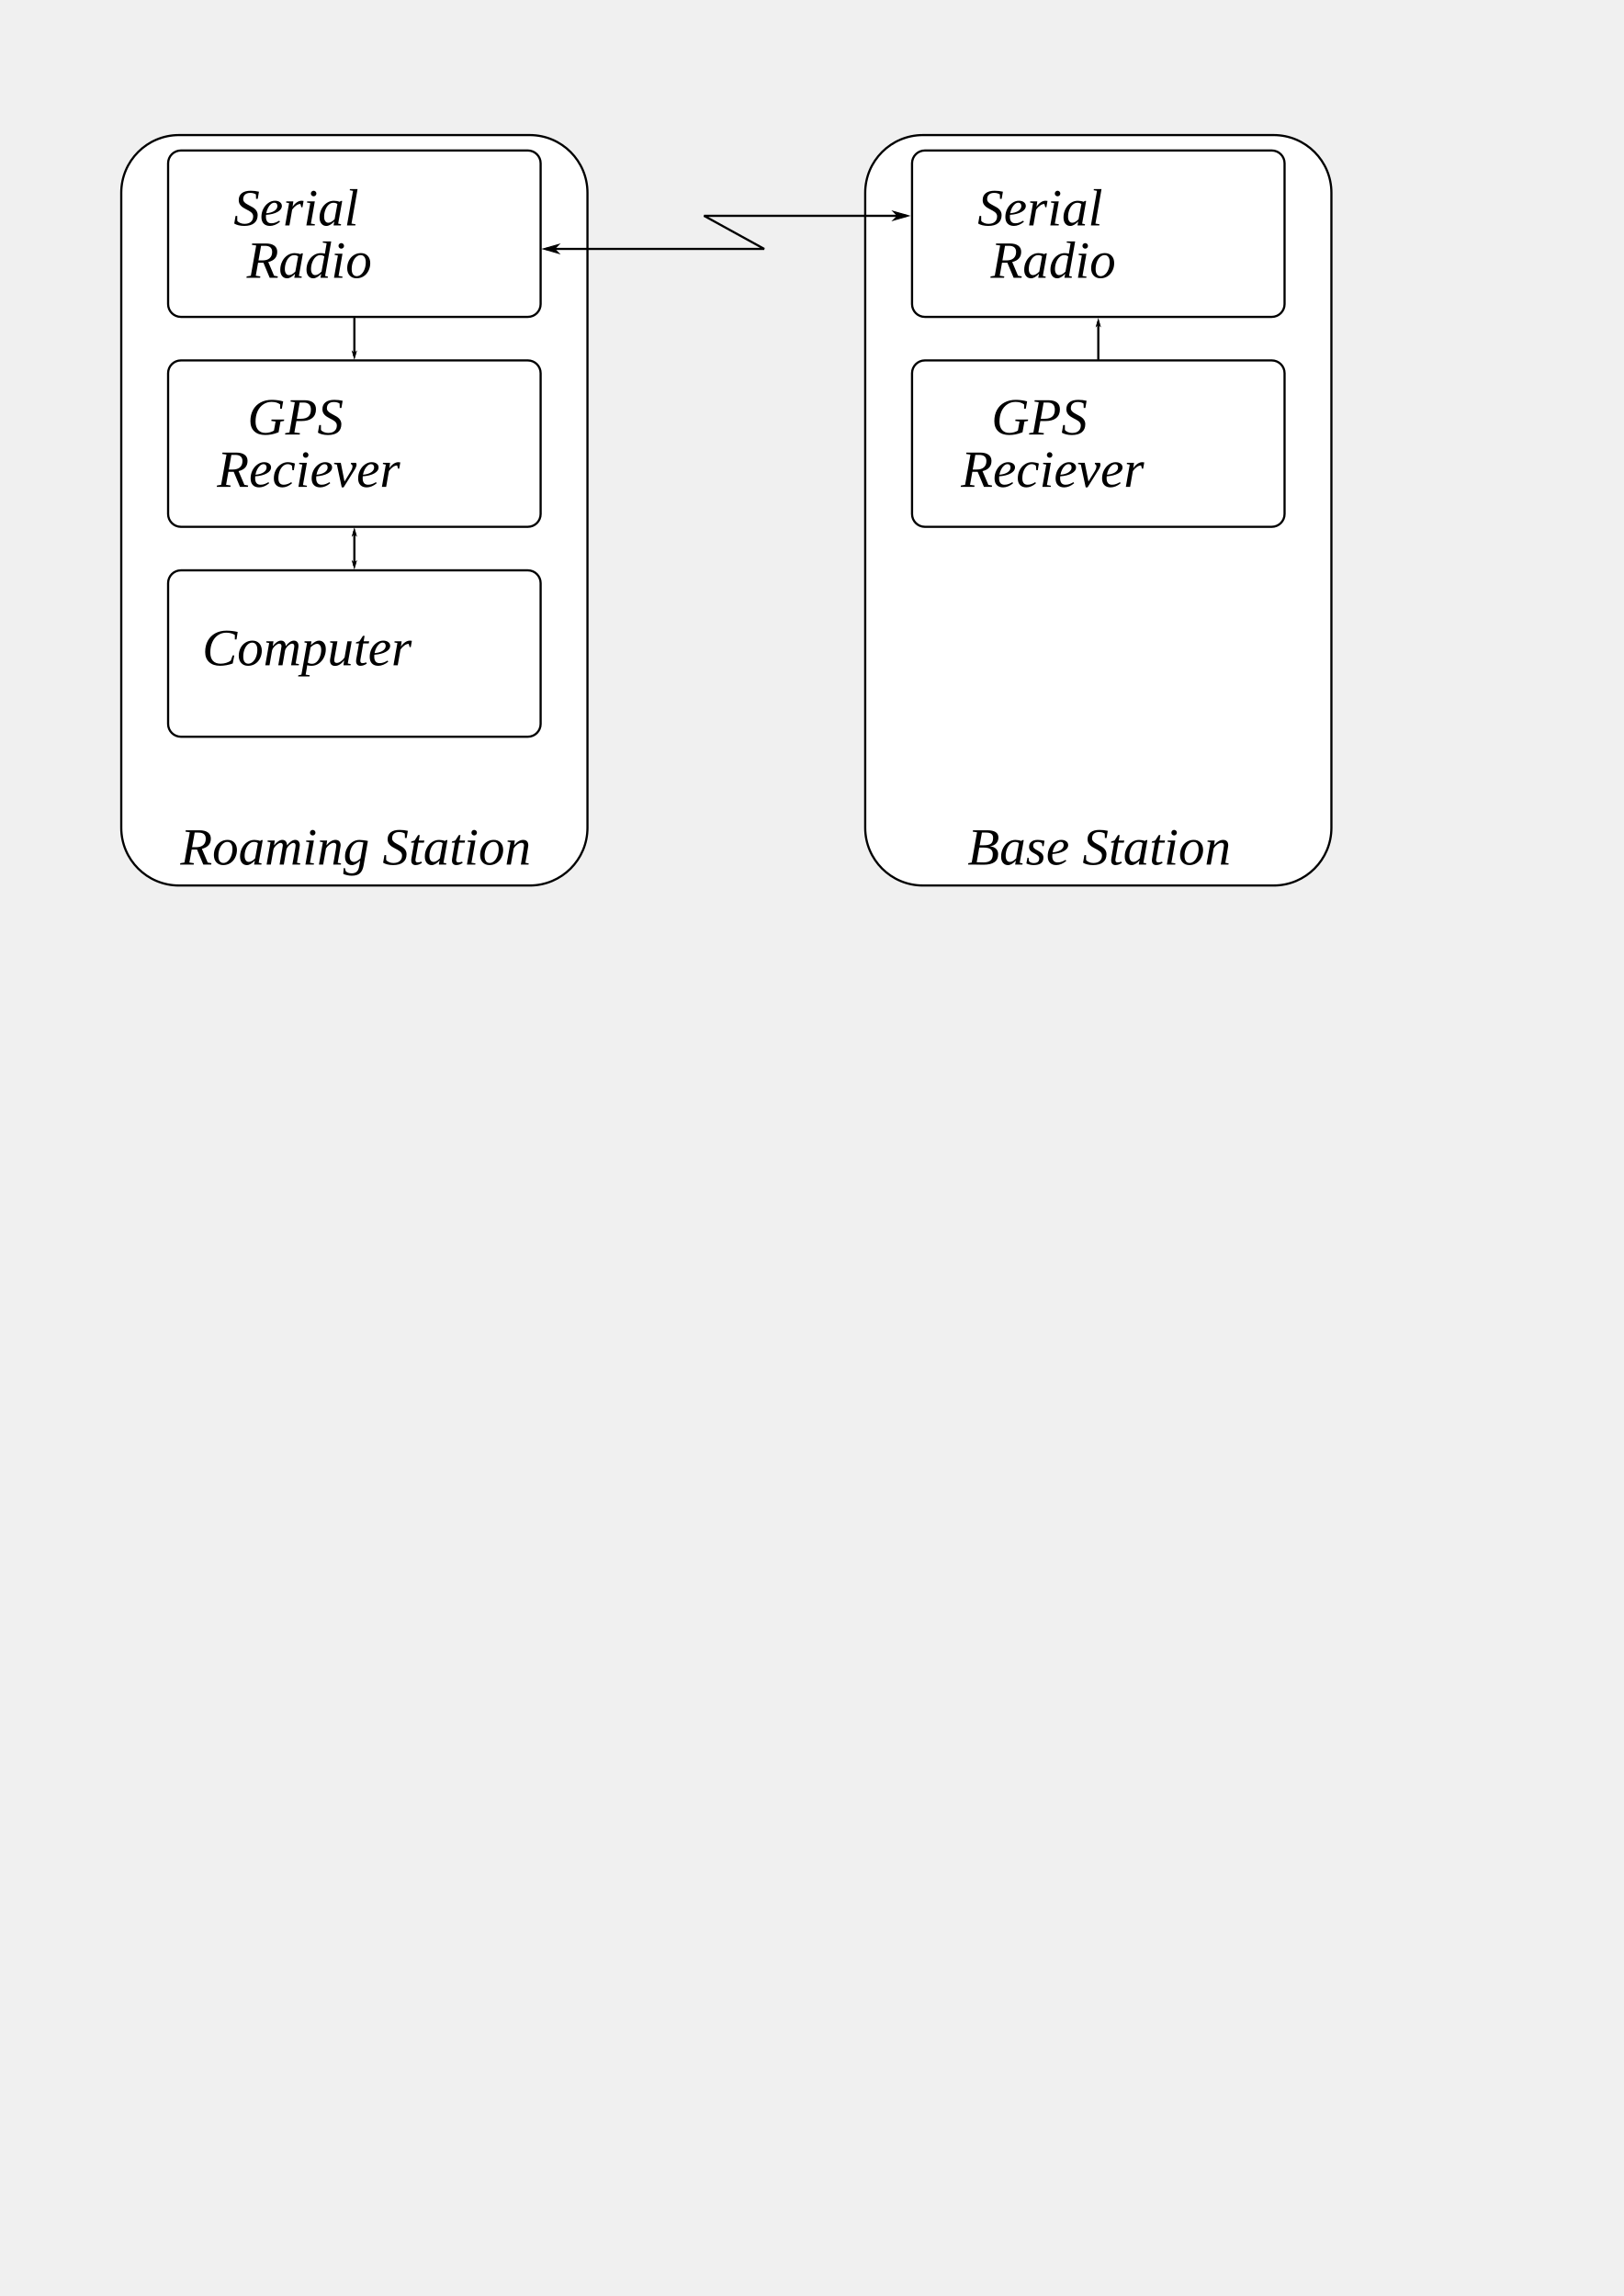
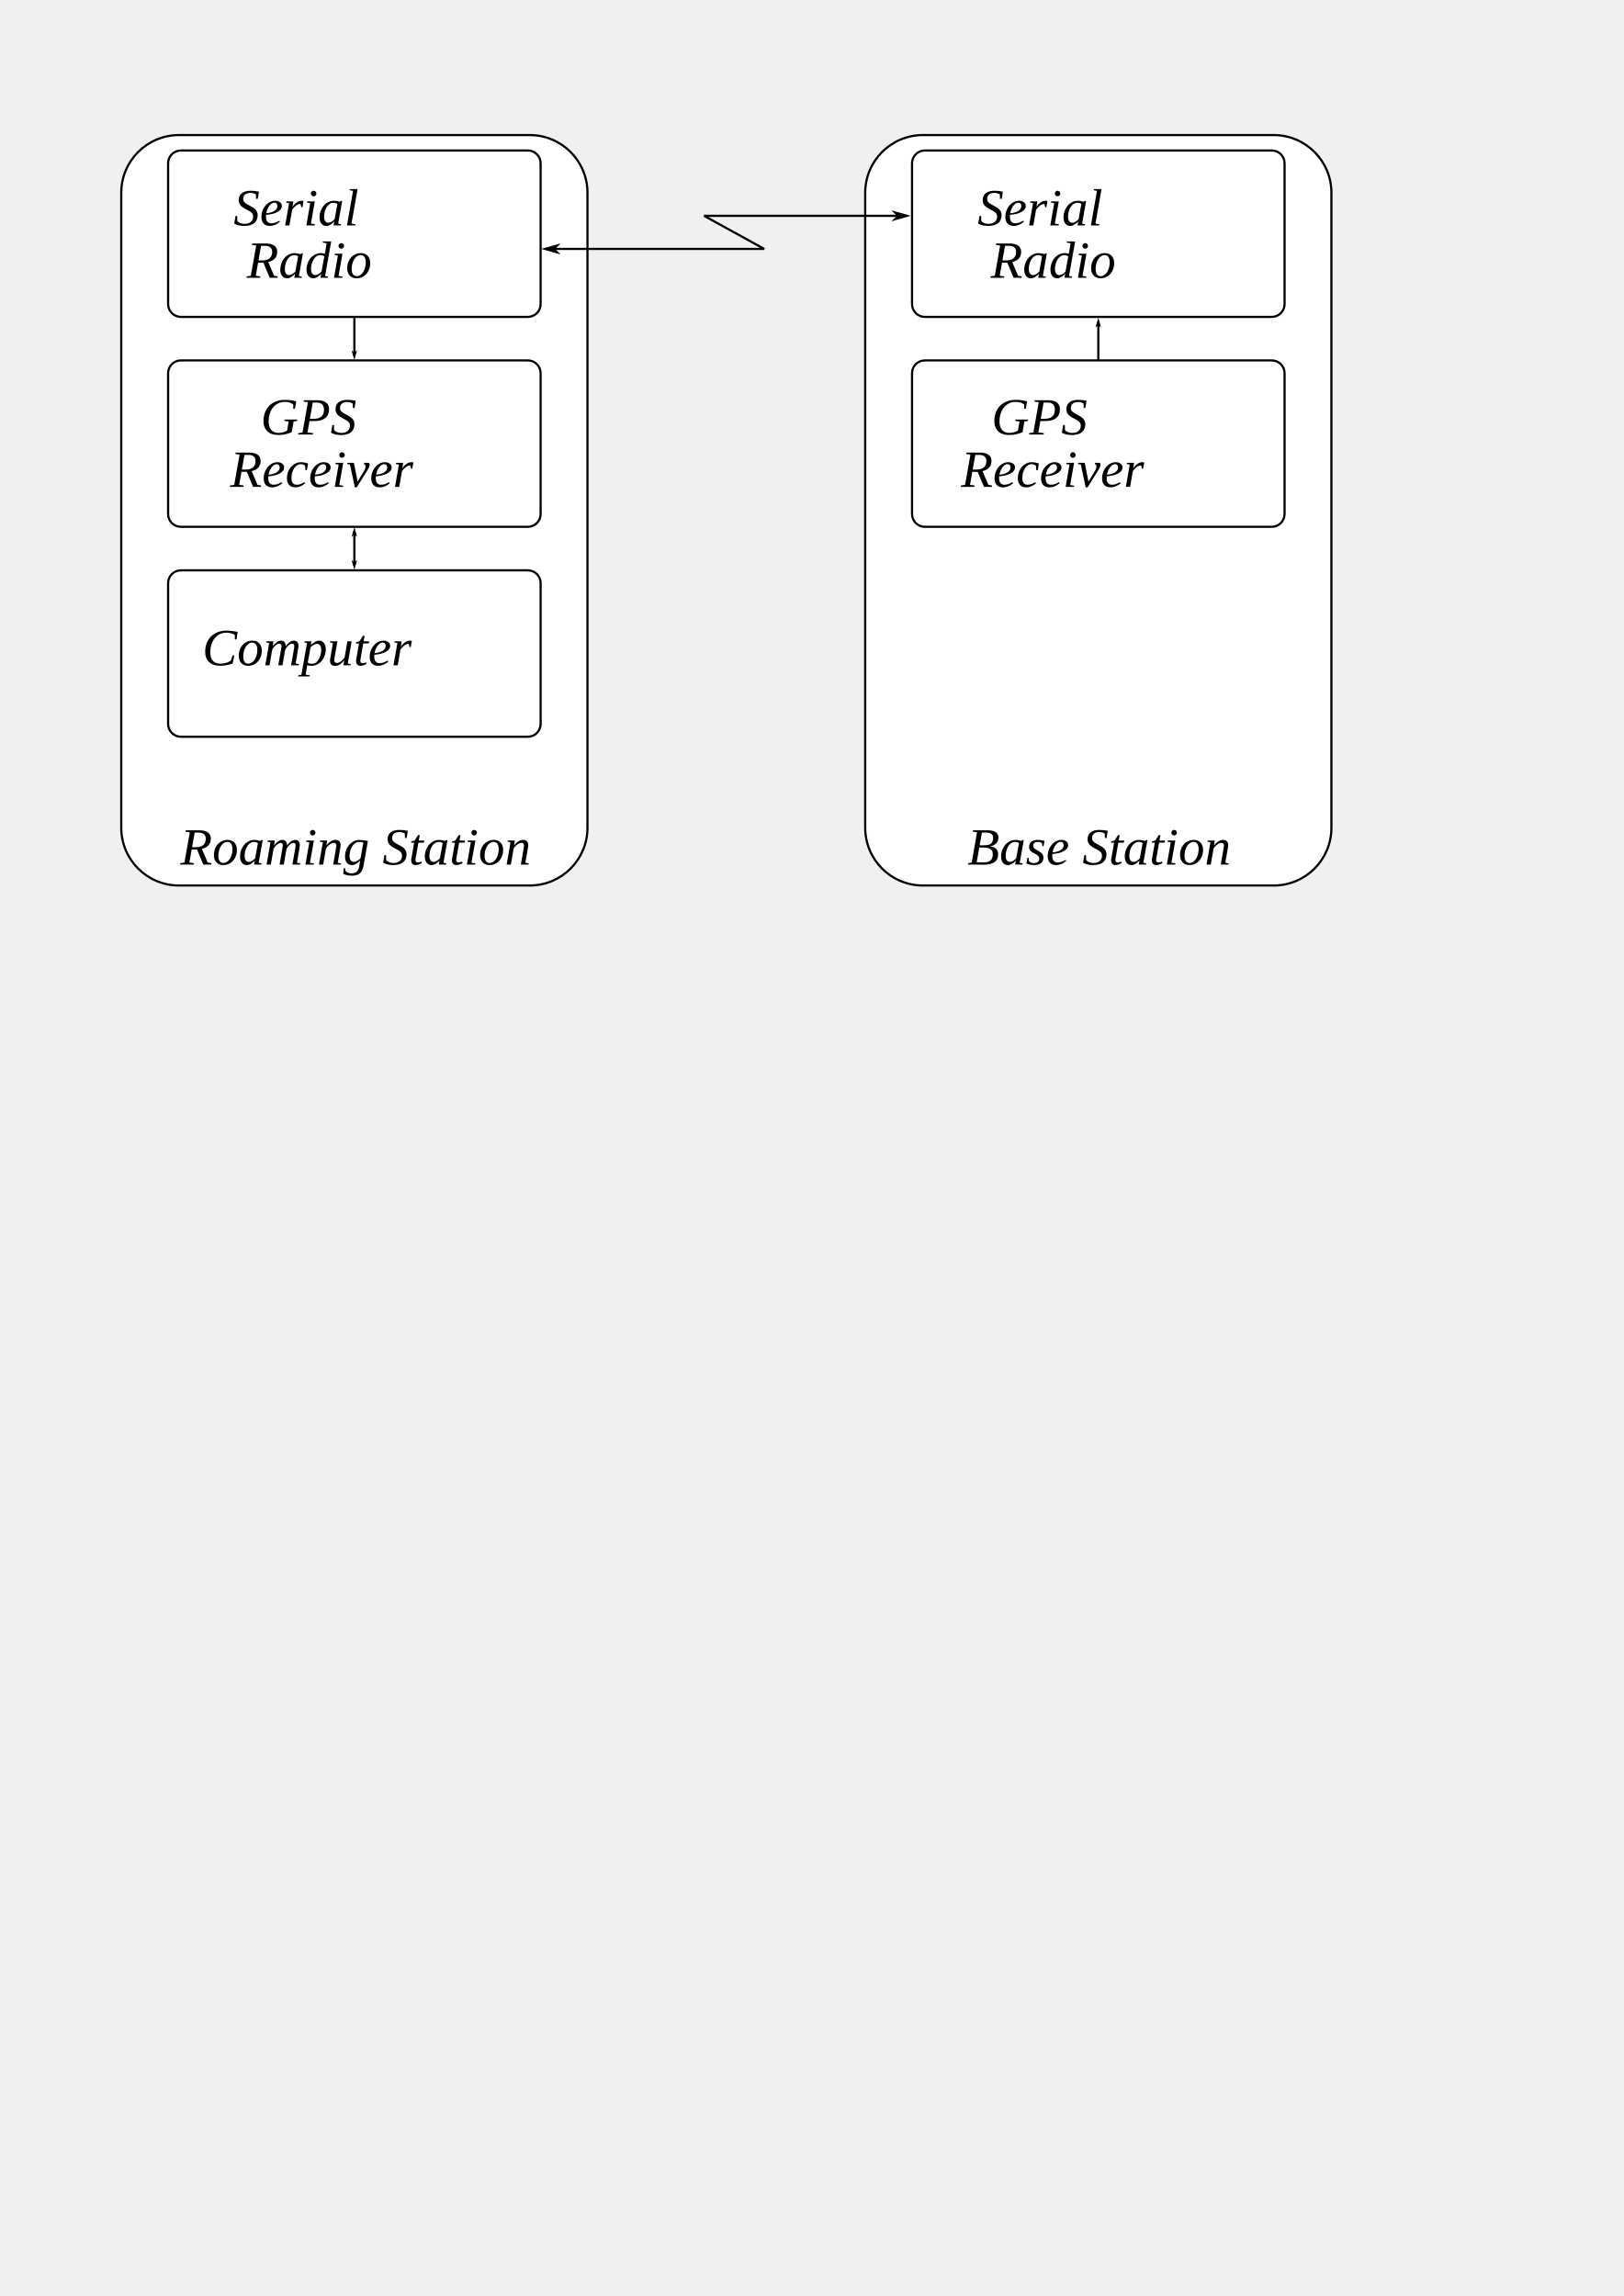
- <svg xmlns="http://www.w3.org/2000/svg" width="744.094" height="1052.362" id="svg2">
+ <svg xmlns="http://www.w3.org/2000/svg" width="744.094" height="1052.362" id="svg2" version="1.1">
  <defs id="defs4">
    <marker orient="auto" refY="0.0" refX="0.0" id="Arrow1Send" style="overflow:visible;">
      <path id="path5511" d="M 0.0,0.0 L 5.0,-5.0 L -12.5,0.0 L 5.0,5.0 L 0.0,0.0 z " style="fill-rule:evenodd;stroke:#000000;stroke-width:1.0pt;marker-start:none;" transform="scale(0.2) rotate(180) translate(6,0)" />
    </marker>
    <marker orient="auto" refY="0.0" refX="0.0" id="Arrow1Sstart" style="overflow:visible">
      <path id="path5508" d="M 0.0,0.0 L 5.0,-5.0 L -12.5,0.0 L 5.0,5.0 L 0.0,0.0 z " style="fill-rule:evenodd;stroke:#000000;stroke-width:1.0pt;marker-start:none" transform="scale(0.2) translate(6,0)" />
    </marker>
    <marker orient="auto" refY="0.0" refX="0.0" id="Arrow1Mstart" style="overflow:visible">
      <path id="path5502" d="M 0.0,0.0 L 5.0,-5.0 L -12.5,0.0 L 5.0,5.0 L 0.0,0.0 z " style="fill-rule:evenodd;stroke:#000000;stroke-width:1.0pt;marker-start:none" transform="scale(0.4) translate(10,0)" />
    </marker>
    <marker orient="auto" refY="0.0" refX="0.0" id="Arrow1Mend" style="overflow:visible;">
      <path id="path3227" d="M 0.0,0.0 L 5.0,-5.0 L -12.5,0.0 L 5.0,5.0 L 0.0,0.0 z " style="fill-rule:evenodd;stroke:#000000;stroke-width:1.0pt;marker-start:none;" transform="scale(0.4) rotate(180) translate(10,0)" />
    </marker>
  </defs>
  <g id="layer1">
    <rect style="fill:#ffffff;fill-opacity:1;stroke:#000000;stroke-width:1;stroke-linejoin:miter;stroke-miterlimit:4;stroke-dasharray:none;stroke-dashoffset:0;stroke-opacity:1" id="rect3323" width="213.647" height="343.957" x="55.57" y="61.908" ry="26.458" />
    <g id="g3314" transform="translate(-195.717,0)">
      <rect ry="5.867" y="261.413" x="272.753" height="76.267" width="170.716" id="rect3209" style="fill:#ffffff;fill-opacity:1;stroke:#000000;stroke-width:1;stroke-linejoin:miter;stroke-miterlimit:4;stroke-dasharray:none;stroke-dashoffset:0;stroke-opacity:1" />
      <text xml:space="preserve" style="font-size:24px;font-style:italic;font-variant:normal;font-weight:normal;font-stretch:normal;text-align:start;line-height:100%;writing-mode:lr-tb;text-anchor:start;fill:#000000;fill-opacity:1;stroke:none;stroke-width:1px;stroke-linecap:butt;stroke-linejoin:miter;stroke-opacity:1;font-family:Liberation Serif;-inkscape-font-specification:Liberation Serif Italic" x="357.402" y="304.937" id="text3185">
        <tspan style="font-size:24px;font-style:italic;font-variant:normal;font-weight:normal;font-stretch:normal;text-align:center;line-height:100%;writing-mode:lr-tb;text-anchor:middle;font-family:Liberation Serif;-inkscape-font-specification:Liberation Serif Italic" x="357.402" y="304.937" id="tspan3189">Computer</tspan>
      </text>
    </g>
    <g id="g3385" transform="translate(-3.8146973e-6,0)">
      <rect style="fill:#ffffff;fill-opacity:1;stroke:#000000;stroke-width:1;stroke-linejoin:miter;stroke-miterlimit:4;stroke-dasharray:none;stroke-dashoffset:0;stroke-opacity:1" id="rect3211" width="170.716" height="76.267" x="77.036" y="68.979" ry="5.867" />
      <text id="text3193" y="103.315" x="162.728" style="font-size:24px;font-style:italic;font-variant:normal;font-weight:normal;font-stretch:normal;text-align:start;line-height:100%;writing-mode:lr-tb;text-anchor:start;fill:#000000;fill-opacity:1;stroke:none;stroke-width:1px;stroke-linecap:butt;stroke-linejoin:miter;stroke-opacity:1;font-family:Liberation Serif;-inkscape-font-specification:Liberation Serif Italic" xml:space="preserve">
        <tspan id="tspan2518" style="font-size:24px;font-style:italic;font-variant:normal;font-weight:normal;font-stretch:normal;text-align:center;line-height:100%;writing-mode:lr-tb;text-anchor:middle;font-family:Liberation Serif;-inkscape-font-specification:Liberation Serif Italic" y="103.315" x="162.728">Serial</tspan>
        <tspan id="tspan3383" style="font-size:24px;font-style:italic;font-variant:normal;font-weight:normal;font-stretch:normal;text-align:center;line-height:100%;writing-mode:lr-tb;text-anchor:middle;font-family:Liberation Serif;-inkscape-font-specification:Liberation Serif Italic" y="127.315" x="162.728">Radio</tspan>
      </text>
    </g>
-     <g id="g3391" transform="translate(-3.8146973e-6,0)">
-       <rect style="fill:#ffffff;fill-opacity:1;stroke:#000000;stroke-width:1;stroke-linejoin:miter;stroke-miterlimit:4;stroke-dasharray:none;stroke-dashoffset:0;stroke-opacity:1" id="rect3201" width="170.716" height="76.267" x="77.036" y="165.196" ry="5.867" />
-       <text id="text3203" y="199.157" x="162.417" style="font-size:24px;font-style:italic;font-variant:normal;font-weight:normal;font-stretch:normal;text-align:start;line-height:100%;writing-mode:lr-tb;text-anchor:start;fill:#000000;fill-opacity:1;stroke:none;stroke-width:1px;stroke-linecap:butt;stroke-linejoin:miter;stroke-opacity:1;font-family:Liberation Serif;-inkscape-font-specification:Liberation Serif Italic" xml:space="preserve">
-         <tspan id="tspan2522" style="font-size:24px;font-style:italic;font-variant:normal;font-weight:normal;font-stretch:normal;text-align:center;line-height:100%;writing-mode:lr-tb;text-anchor:middle;font-family:Liberation Serif;-inkscape-font-specification:Liberation Serif Italic" y="199.157" x="162.417">GPS</tspan>
-         <tspan id="tspan3379" style="font-size:24px;font-style:italic;font-variant:normal;font-weight:normal;font-stretch:normal;text-align:center;line-height:100%;writing-mode:lr-tb;text-anchor:middle;font-family:Liberation Serif;-inkscape-font-specification:Liberation Serif Italic" y="223.157" x="162.417">Reciever</tspan>
-       </text>
-     </g>
+     <rect ry="5.867" y="165.196" x="77.036" height="76.267" width="170.716" id="rect3201" style="fill:#ffffff;fill-opacity:1;stroke:#000000;stroke-width:1;stroke-linejoin:miter;stroke-miterlimit:4;stroke-opacity:1;stroke-dasharray:none;stroke-dashoffset:0" />
+     <text xml:space="preserve" style="font-size:24px;font-style:italic;font-variant:normal;font-weight:normal;font-stretch:normal;text-align:start;line-height:100%;writing-mode:lr-tb;text-anchor:start;fill:#000000;fill-opacity:1;stroke:none;font-family:Liberation Serif;-inkscape-font-specification:Liberation Serif Italic" x="162.417" y="199.157" id="text3203">
+       <tspan x="162.417" y="199.157" style="font-size:24px;font-style:italic;font-variant:normal;font-weight:normal;font-stretch:normal;text-align:center;line-height:100%;writing-mode:lr-tb;text-anchor:middle;font-family:Liberation Serif;-inkscape-font-specification:Liberation Serif Italic" id="tspan2522">GPS</tspan>
+       <tspan x="162.417" y="223.157" style="font-size:24px;font-style:italic;font-variant:normal;font-weight:normal;font-stretch:normal;text-align:center;line-height:100%;writing-mode:lr-tb;text-anchor:middle;font-family:Liberation Serif;-inkscape-font-specification:Liberation Serif Italic" id="tspan3379">Receiver</tspan>
+     </text>
    <text xml:space="preserve" style="font-size:24px;font-style:italic;font-variant:normal;font-weight:normal;font-stretch:normal;text-align:start;line-height:125%;writing-mode:lr-tb;text-anchor:start;fill:#000000;fill-opacity:1;stroke:none;stroke-width:1px;stroke-linecap:butt;stroke-linejoin:miter;stroke-opacity:1;font-family:Liberation Serif;-inkscape-font-specification:Liberation Serif Italic" x="82.636" y="396.268" id="text3331">
      <tspan id="tspan3333" x="82.636" y="396.268">Roaming Station</tspan>
    </text>
    <rect ry="26.458" y="61.908" x="396.497" height="343.957" width="213.647" id="rect3397" style="fill:#ffffff;fill-opacity:1;stroke:#000000;stroke-width:1;stroke-linejoin:miter;stroke-miterlimit:4;stroke-dasharray:none;stroke-dashoffset:0;stroke-opacity:1" />
    <g id="g3407" transform="translate(340.9265,0)">
      <rect ry="5.867" y="68.979" x="77.036" height="76.267" width="170.716" id="rect3409" style="fill:#ffffff;fill-opacity:1;stroke:#000000;stroke-width:1;stroke-linejoin:miter;stroke-miterlimit:4;stroke-dasharray:none;stroke-dashoffset:0;stroke-opacity:1" />
      <text xml:space="preserve" style="font-size:24px;font-style:italic;font-variant:normal;font-weight:normal;font-stretch:normal;text-align:start;line-height:100%;writing-mode:lr-tb;text-anchor:start;fill:#000000;fill-opacity:1;stroke:none;stroke-width:1px;stroke-linecap:butt;stroke-linejoin:miter;stroke-opacity:1;font-family:Liberation Serif;-inkscape-font-specification:Liberation Serif Italic" x="162.728" y="103.315" id="text3411">
        <tspan x="162.728" y="103.315" style="font-size:24px;font-style:italic;font-variant:normal;font-weight:normal;font-stretch:normal;text-align:center;line-height:100%;writing-mode:lr-tb;text-anchor:middle;font-family:Liberation Serif;-inkscape-font-specification:Liberation Serif Italic" id="tspan3413">Serial</tspan>
        <tspan x="162.728" y="127.315" style="font-size:24px;font-style:italic;font-variant:normal;font-weight:normal;font-stretch:normal;text-align:center;line-height:100%;writing-mode:lr-tb;text-anchor:middle;font-family:Liberation Serif;-inkscape-font-specification:Liberation Serif Italic" id="tspan3415">Radio</tspan>
      </text>
    </g>
    <g id="g3417" transform="translate(340.9265,0)">
      <rect ry="5.867" y="165.196" x="77.036" height="76.267" width="170.716" id="rect3419" style="fill:#ffffff;fill-opacity:1;stroke:#000000;stroke-width:1;stroke-linejoin:miter;stroke-miterlimit:4;stroke-dasharray:none;stroke-dashoffset:0;stroke-opacity:1" />
-       <text xml:space="preserve" style="font-size:24px;font-style:italic;font-variant:normal;font-weight:normal;font-stretch:normal;text-align:start;line-height:100%;writing-mode:lr-tb;text-anchor:start;fill:#000000;fill-opacity:1;stroke:none;stroke-width:1px;stroke-linecap:butt;stroke-linejoin:miter;stroke-opacity:1;font-family:Liberation Serif;-inkscape-font-specification:Liberation Serif Italic" x="162.417" y="199.157" id="text3421">
+       <text xml:space="preserve" style="font-size:24px;font-style:italic;font-variant:normal;font-weight:normal;font-stretch:normal;text-align:start;line-height:100%;writing-mode:lr-tb;text-anchor:start;fill:#000000;fill-opacity:1;stroke:none;font-family:Liberation Serif;-inkscape-font-specification:Liberation Serif Italic" x="162.417" y="199.157" id="text3421">
        <tspan x="162.417" y="199.157" style="font-size:24px;font-style:italic;font-variant:normal;font-weight:normal;font-stretch:normal;text-align:center;line-height:100%;writing-mode:lr-tb;text-anchor:middle;font-family:Liberation Serif;-inkscape-font-specification:Liberation Serif Italic" id="tspan3423">GPS</tspan>
-         <tspan x="162.417" y="223.157" style="font-size:24px;font-style:italic;font-variant:normal;font-weight:normal;font-stretch:normal;text-align:center;line-height:100%;writing-mode:lr-tb;text-anchor:middle;font-family:Liberation Serif;-inkscape-font-specification:Liberation Serif Italic" id="tspan3425">Reciever</tspan>
+         <tspan x="162.417" y="223.157" style="font-size:24px;font-style:italic;font-variant:normal;font-weight:normal;font-stretch:normal;text-align:center;line-height:100%;writing-mode:lr-tb;text-anchor:middle;font-family:Liberation Serif;-inkscape-font-specification:Liberation Serif Italic" id="tspan3425">Receiver</tspan>
      </text>
    </g>
    <text id="text3427" y="396.268" x="443.402" style="font-size:24px;font-style:italic;font-variant:normal;font-weight:normal;font-stretch:normal;text-align:start;line-height:125%;writing-mode:lr-tb;text-anchor:start;fill:#000000;fill-opacity:1;stroke:none;stroke-width:1px;stroke-linecap:butt;stroke-linejoin:miter;stroke-opacity:1;font-family:Liberation Serif;-inkscape-font-specification:Liberation Serif Italic" xml:space="preserve">
      <tspan y="396.268" x="443.402" id="tspan3429">Base Station</tspan>
    </text>
    <path style="fill:none;fill-rule:evenodd;stroke:#000000;stroke-width:1px;stroke-linecap:butt;stroke-linejoin:miter;marker-start:url(#Arrow1Mstart);marker-mid:none;marker-end:url(#Arrow1Mend);stroke-opacity:1" d="M 415.392,98.913 L 322.645,98.913 L 350.216,114.088 L 250.033,114.088" id="path3431" />
    <path style="fill:none;fill-rule:evenodd;stroke:#000000;stroke-width:1px;stroke-linecap:butt;stroke-linejoin:miter;marker-start:none;marker-end:url(#Arrow1Send);stroke-opacity:1" d="M 162.394,145.701 L 162.394,163.175" id="path6277" />
    <path id="path7321" d="M 162.394,243.47 L 162.394,259.299" style="fill:none;fill-rule:evenodd;stroke:#000000;stroke-width:1px;stroke-linecap:butt;stroke-linejoin:miter;marker-start:url(#Arrow1Sstart);marker-end:url(#Arrow1Send);stroke-opacity:1" />
    <path id="path9443" d="M 503.32,147.469 L 503.32,164.943" style="fill:none;fill-rule:evenodd;stroke:#000000;stroke-width:1px;stroke-linecap:butt;stroke-linejoin:miter;marker-start:url(#Arrow1Sstart);stroke-opacity:1" />
  </g>
</svg>
